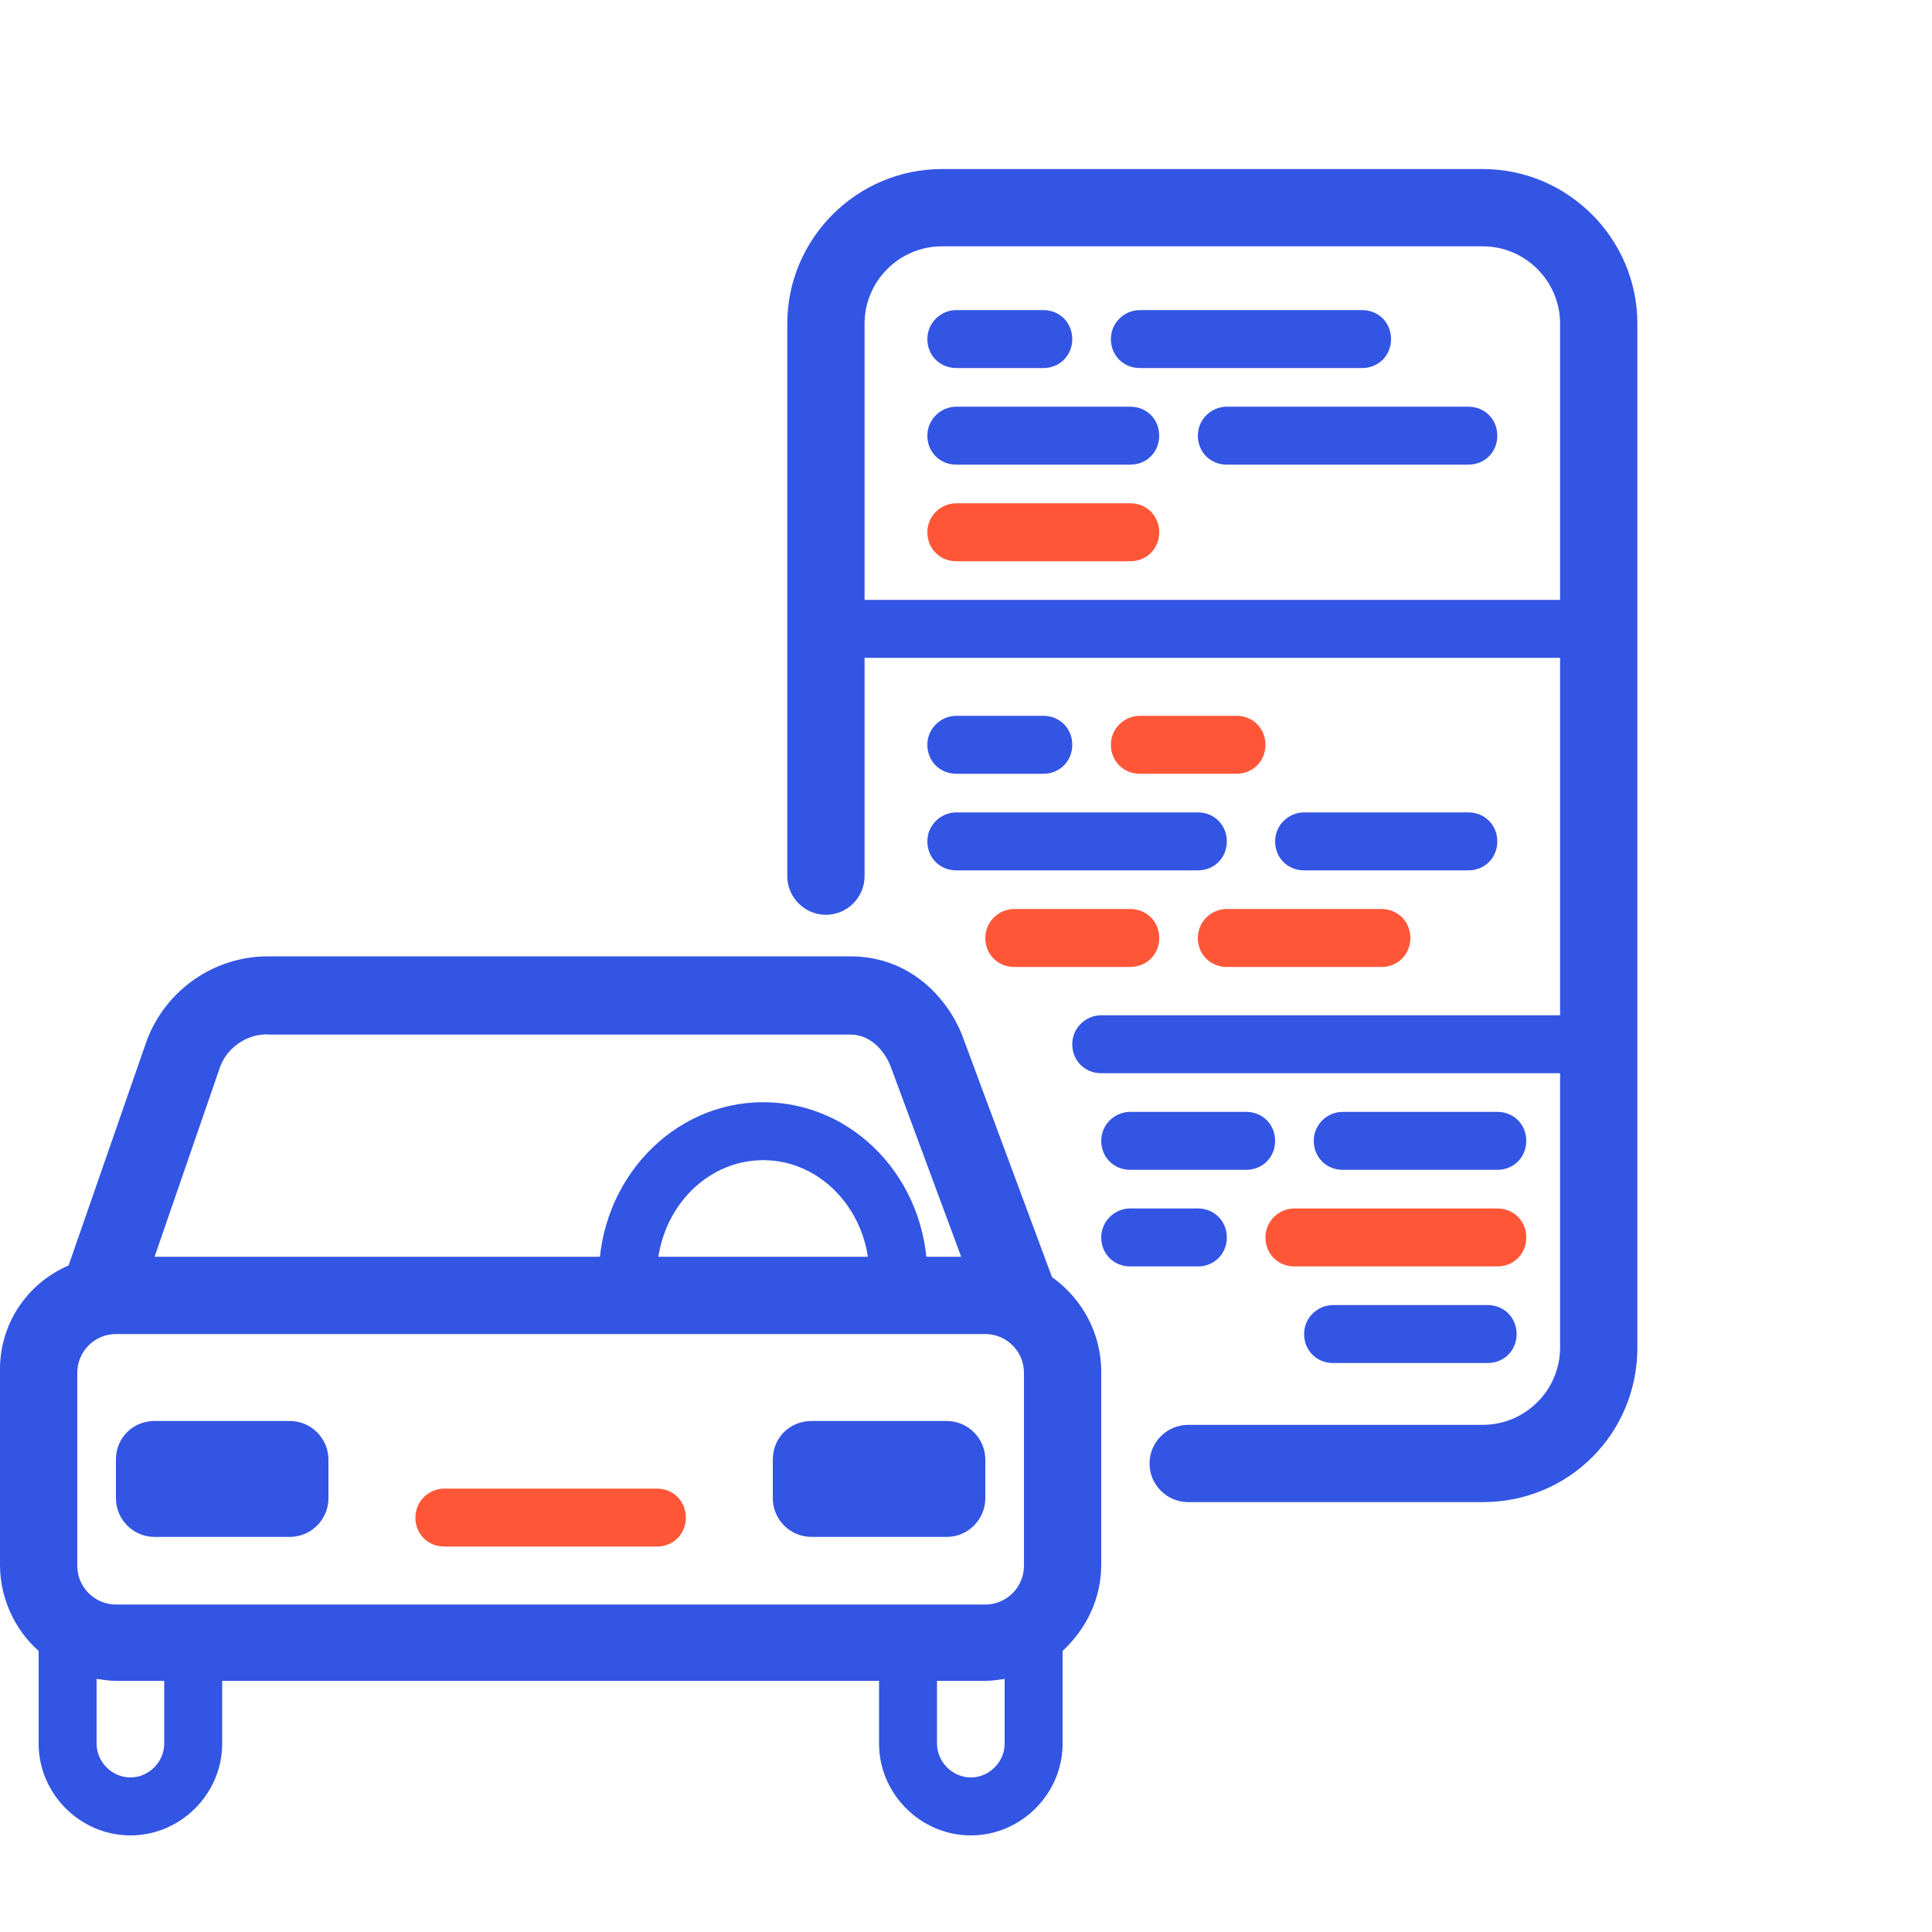
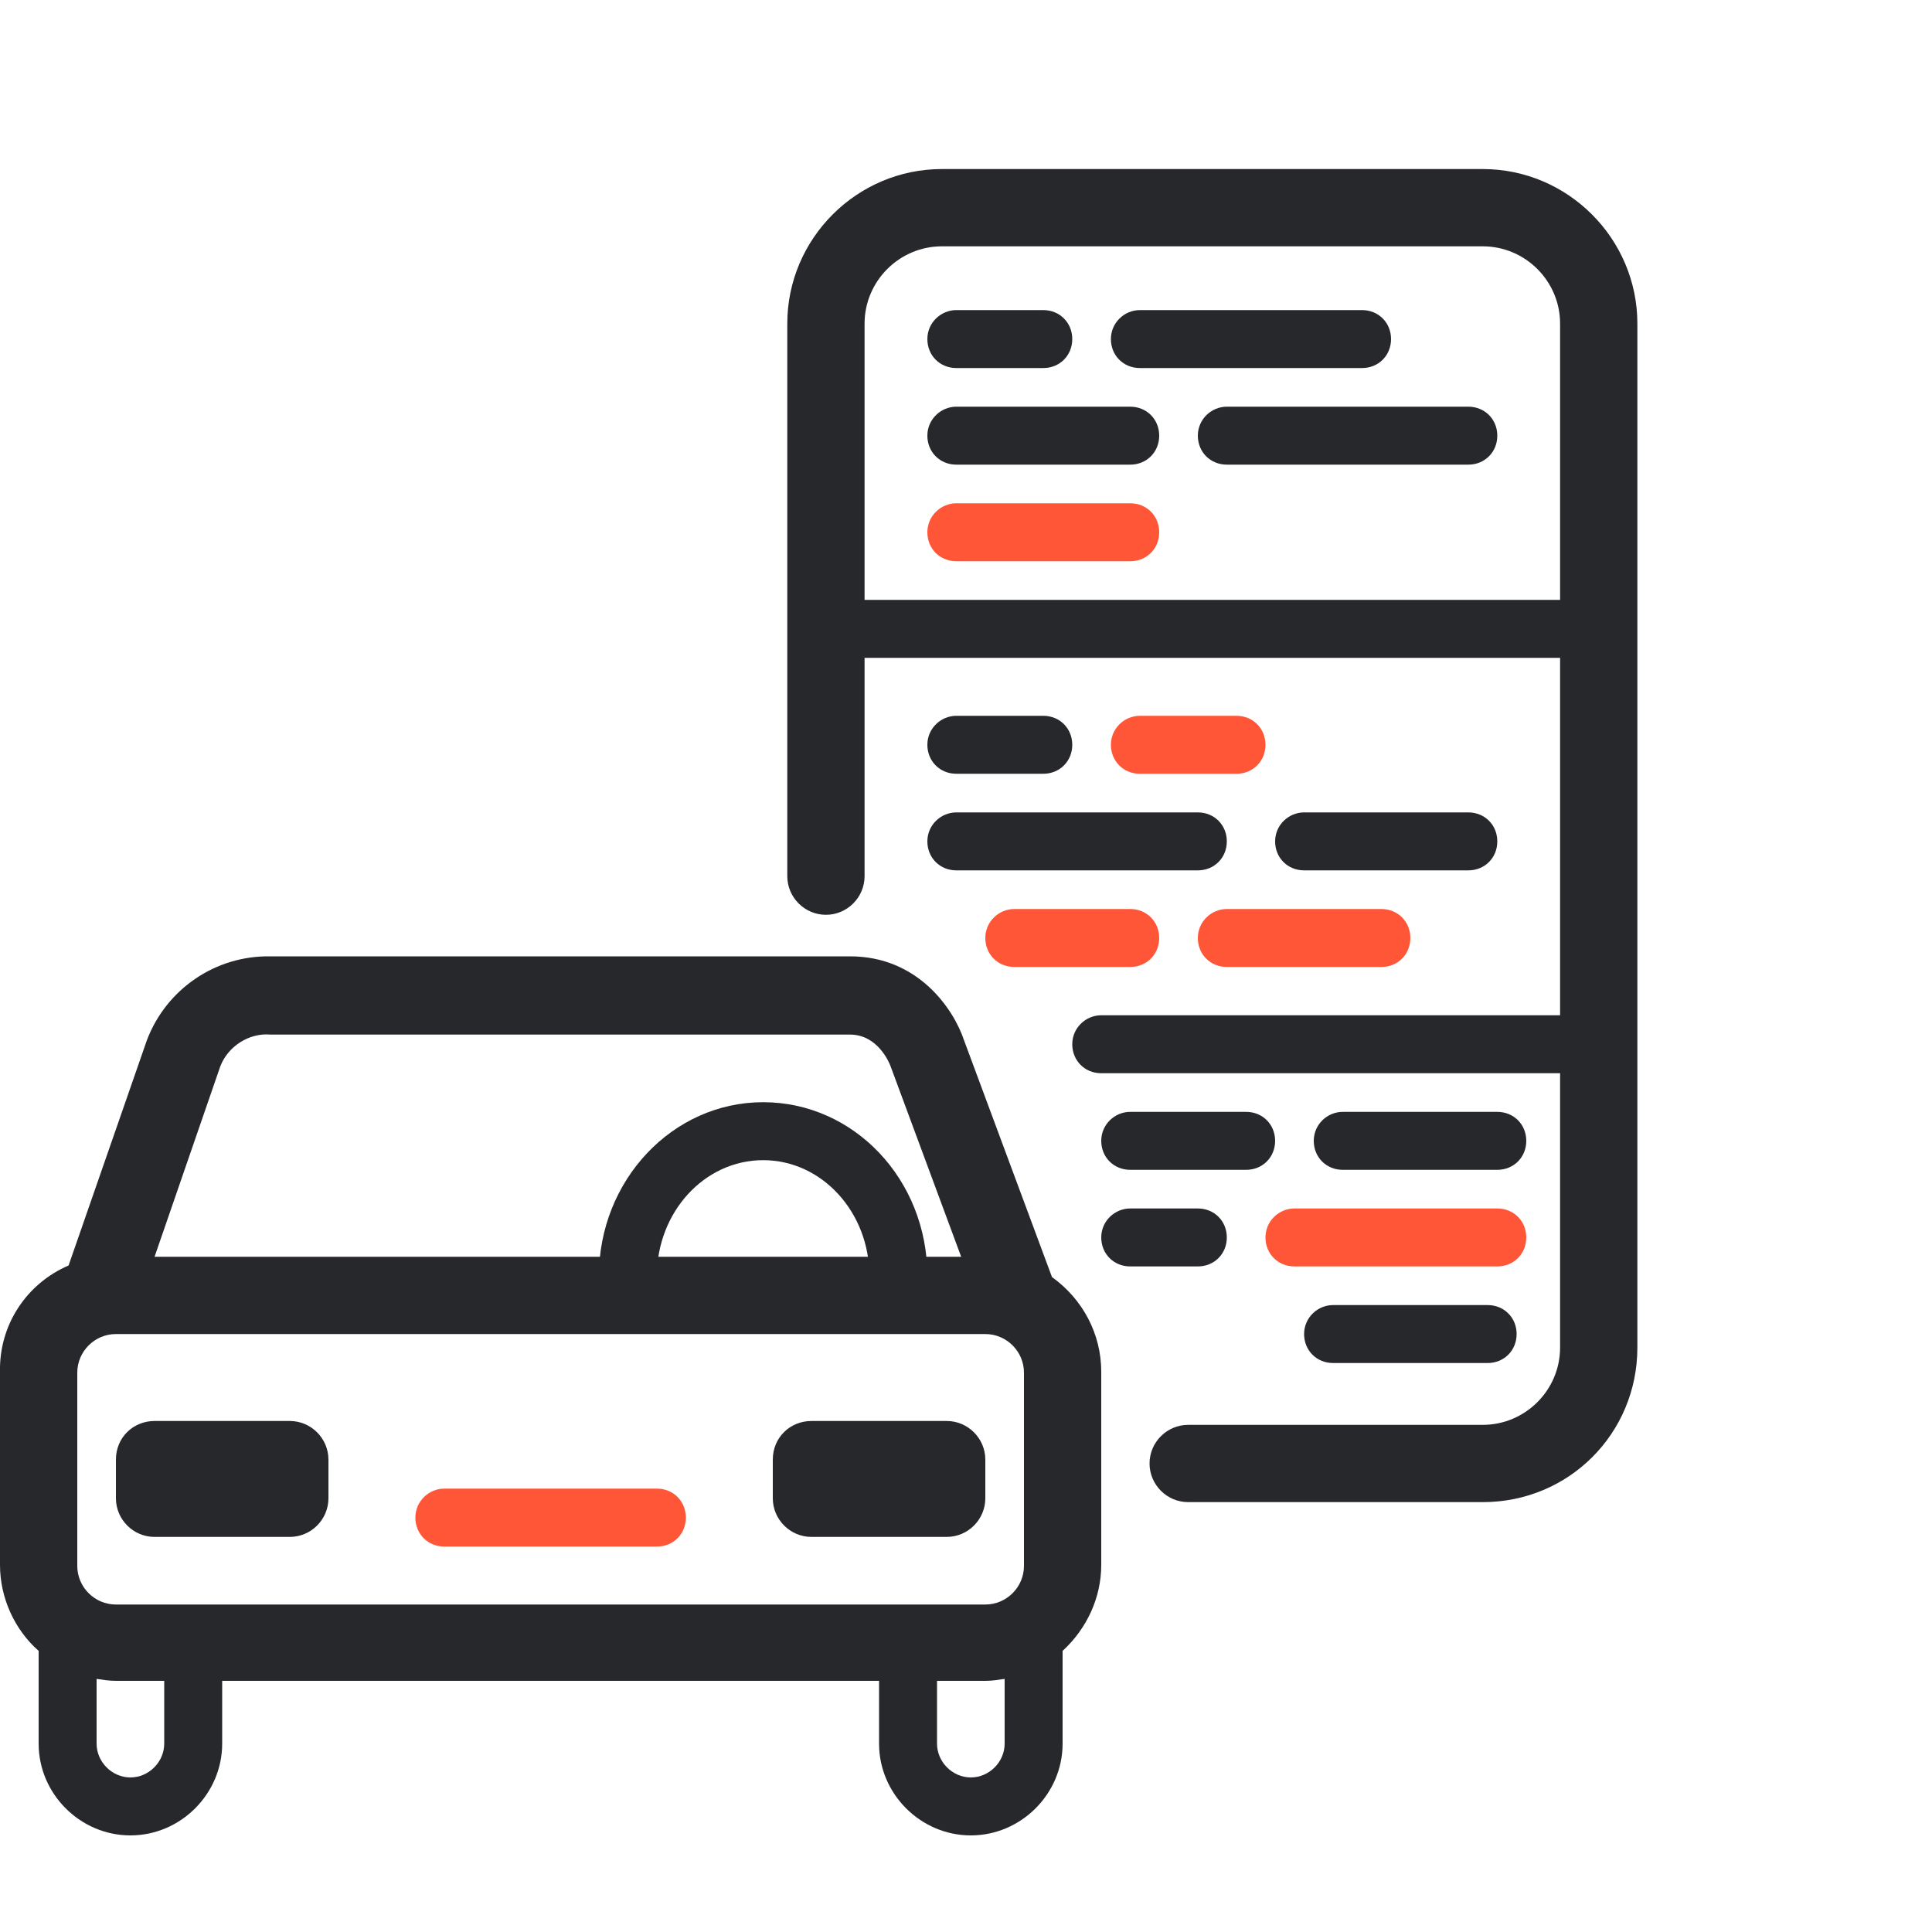
<svg xmlns="http://www.w3.org/2000/svg" version="1.1" id="Calque_1" x="0px" y="0px" viewBox="0 0 200 200" style="enable-background:new 0 0 200 200;" xml:space="preserve">
  <style type="text/css">
- 	.st0{fill:#3355E3;}
+ 	.st0{fill:#27282B;}
	.st1{fill:#FF5638;}
</style>
  <g id="immatriculation">
    <path class="st0" d="M96,132.1h-6c0-6.6-4.9-12-11-12s-11,5.4-11,12h-6c0-9.9,7.6-18,17-18S96,122.1,96,132.1z" />
    <path class="st0" d="M108.9,132.2l-9.1-24.5C98.7,104.4,95,99,88,99H28c-5.7-0.1-10.8,3.4-12.8,8.7L7.1,131   c-4.4,1.9-7.2,6.2-7.1,11v20c0,3.4,1.5,6.7,4,8.9v9.6c0,5.2,4.3,9.5,9.5,9.5s9.5-4.3,9.5-9.5V174h68v6.5c0,5.2,4.3,9.5,9.5,9.5   s9.5-4.3,9.5-9.5v-9.6c2.5-2.3,4-5.5,4-8.9v-20C114,138.1,112.1,134.5,108.9,132.2z M22.8,110.4c0.8-2.1,3-3.5,5.2-3.3h60   c2.9,0,4.1,3,4.2,3.3l7.3,19.7H16L22.8,110.4z M17,180.5c0,1.9-1.6,3.5-3.5,3.5s-3.5-1.6-3.5-3.5v-6.7c0.7,0.1,1.3,0.2,2,0.2h5   V180.5z M23,166.1H12c-2.2,0-4-1.8-4-4v-20c0-2.2,1.8-4,4-4h90c2.2,0,4,1.8,4,4v20c0,2.2-1.8,4-4,4H23z M104,180.5   c0,1.9-1.6,3.5-3.5,3.5s-3.5-1.6-3.5-3.5V174h5c0.7,0,1.3-0.1,2-0.2V180.5z" />
    <path class="st0" d="M16,147.1h14c2.2,0,4,1.8,4,4v4c0,2.2-1.8,4-4,4H16c-2.2,0-4-1.8-4-4v-4C12,148.8,13.8,147.1,16,147.1z" />
    <path class="st0" d="M84,147.1h14c2.2,0,4,1.8,4,4v4c0,2.2-1.8,4-4,4H84c-2.2,0-4-1.8-4-4v-4C80,148.8,81.8,147.1,84,147.1z" />
    <path class="st1" d="M46,154.1h22c1.7,0,3,1.3,3,3l0,0c0,1.7-1.3,3-3,3H46c-1.7,0-3-1.3-3-3l0,0C43,155.4,44.4,154.1,46,154.1z" />
    <path class="st0" d="M153.5,155.5H123c-2.2,0-4-1.8-4-4s1.8-4,4-4h30.5c4.4,0,8-3.6,8-8v-106c0-4.4-3.6-8-8-8h-56c-4.4,0-8,3.6-8,8   v57.2c0,2.2-1.8,4-4,4s-4-1.8-4-4V33.5c0-8.8,7.2-16,16-16h56c8.8,0,16,7.2,16,16v106C169.5,148.4,162.4,155.5,153.5,155.5z" />
    <rect x="86" y="62.1" class="st0" width="78" height="6" />
    <path class="st0" d="M114,105.1h50l0,0v6l0,0h-50c-1.7,0-3-1.3-3-3l0,0C111,106.4,112.4,105.1,114,105.1z" />
    <path class="st0" d="M99,32.1h9c1.7,0,3,1.3,3,3l0,0c0,1.7-1.3,3-3,3h-9c-1.7,0-3-1.3-3-3l0,0C96,33.4,97.4,32.1,99,32.1z" />
    <path class="st0" d="M118,32.1h23c1.7,0,3,1.3,3,3l0,0c0,1.7-1.3,3-3,3h-23c-1.7,0-3-1.3-3-3l0,0C115,33.4,116.4,32.1,118,32.1z" />
    <path class="st0" d="M99,42.1h18c1.7,0,3,1.3,3,3l0,0c0,1.7-1.3,3-3,3H99c-1.7,0-3-1.3-3-3l0,0C96,43.4,97.4,42.1,99,42.1z" />
    <path class="st1" d="M99,52.1h18c1.7,0,3,1.3,3,3l0,0c0,1.7-1.3,3-3,3H99c-1.7,0-3-1.3-3-3l0,0C96,53.4,97.4,52.1,99,52.1z" />
    <path class="st0" d="M127,42.1h25c1.7,0,3,1.3,3,3l0,0c0,1.7-1.3,3-3,3h-25c-1.7,0-3-1.3-3-3l0,0C124,43.4,125.4,42.1,127,42.1z" />
    <path class="st0" d="M99,74.1h9c1.7,0,3,1.3,3,3l0,0c0,1.7-1.3,3-3,3h-9c-1.7,0-3-1.3-3-3l0,0C96,75.4,97.4,74.1,99,74.1z" />
    <path class="st1" d="M118,74.1h10c1.7,0,3,1.3,3,3l0,0c0,1.7-1.3,3-3,3h-10c-1.7,0-3-1.3-3-3l0,0C115,75.4,116.4,74.1,118,74.1z" />
    <path class="st0" d="M99,84.1h25c1.7,0,3,1.3,3,3l0,0c0,1.7-1.3,3-3,3H99c-1.7,0-3-1.3-3-3l0,0C96,85.4,97.4,84.1,99,84.1z" />
    <path class="st1" d="M105,94.1h12c1.7,0,3,1.3,3,3l0,0c0,1.7-1.3,3-3,3h-12c-1.7,0-3-1.3-3-3l0,0C102,95.4,103.4,94.1,105,94.1z" />
    <path class="st1" d="M127,94.1h16c1.7,0,3,1.3,3,3l0,0c0,1.7-1.3,3-3,3h-16c-1.7,0-3-1.3-3-3l0,0C124,95.4,125.4,94.1,127,94.1z" />
    <path class="st0" d="M117,115.1h12c1.7,0,3,1.3,3,3l0,0c0,1.7-1.3,3-3,3h-12c-1.7,0-3-1.3-3-3l0,0C114,116.4,115.4,115.1,117,115.1   z" />
    <path class="st0" d="M139,115.1h16c1.7,0,3,1.3,3,3l0,0c0,1.7-1.3,3-3,3h-16c-1.7,0-3-1.3-3-3l0,0C136,116.4,137.4,115.1,139,115.1   z" />
    <path class="st0" d="M117,125.1h7c1.7,0,3,1.3,3,3l0,0c0,1.7-1.3,3-3,3h-7c-1.7,0-3-1.3-3-3l0,0C114,126.4,115.4,125.1,117,125.1z" />
    <path class="st1" d="M134,125.1h21c1.7,0,3,1.3,3,3l0,0c0,1.7-1.3,3-3,3h-21c-1.7,0-3-1.3-3-3l0,0C131,126.4,132.4,125.1,134,125.1   z" />
    <path class="st0" d="M138,135.1h16c1.7,0,3,1.3,3,3l0,0c0,1.7-1.3,3-3,3h-16c-1.7,0-3-1.3-3-3l0,0C135,136.4,136.4,135.1,138,135.1   z" />
    <path class="st0" d="M135,84.1h17c1.7,0,3,1.3,3,3l0,0c0,1.7-1.3,3-3,3h-17c-1.7,0-3-1.3-3-3l0,0C132,85.4,133.4,84.1,135,84.1z" />
  </g>
</svg>
